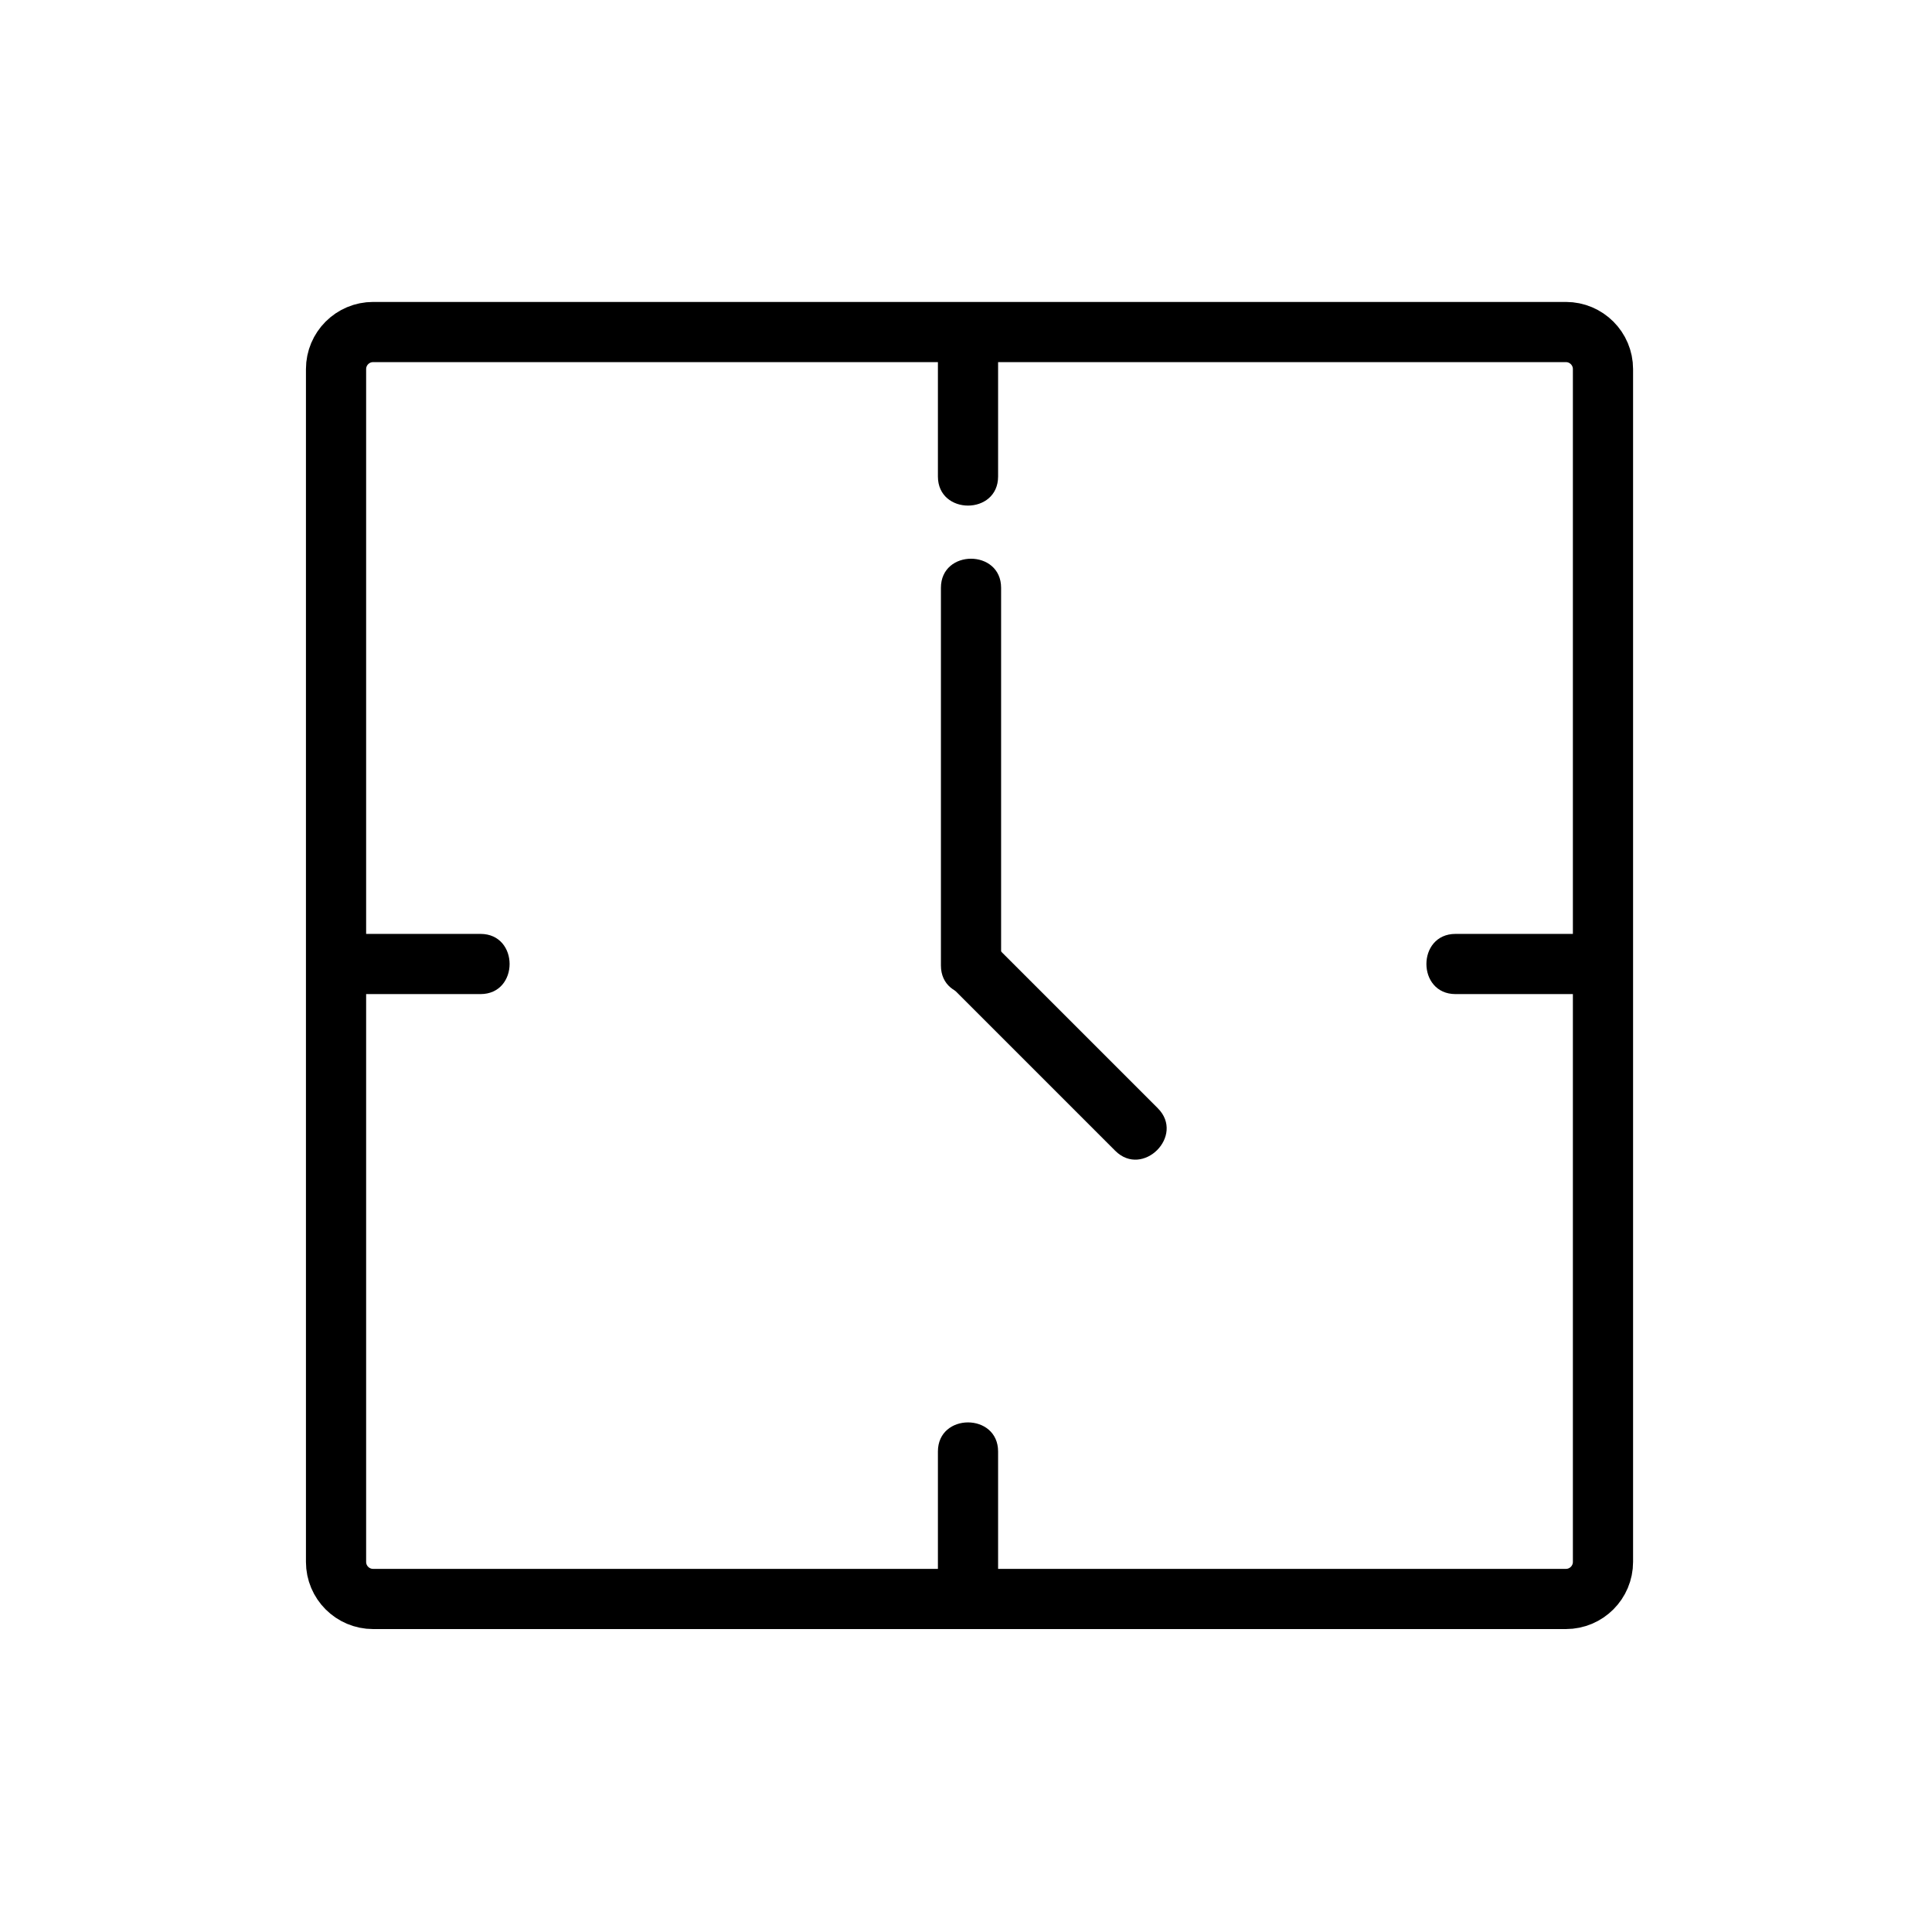
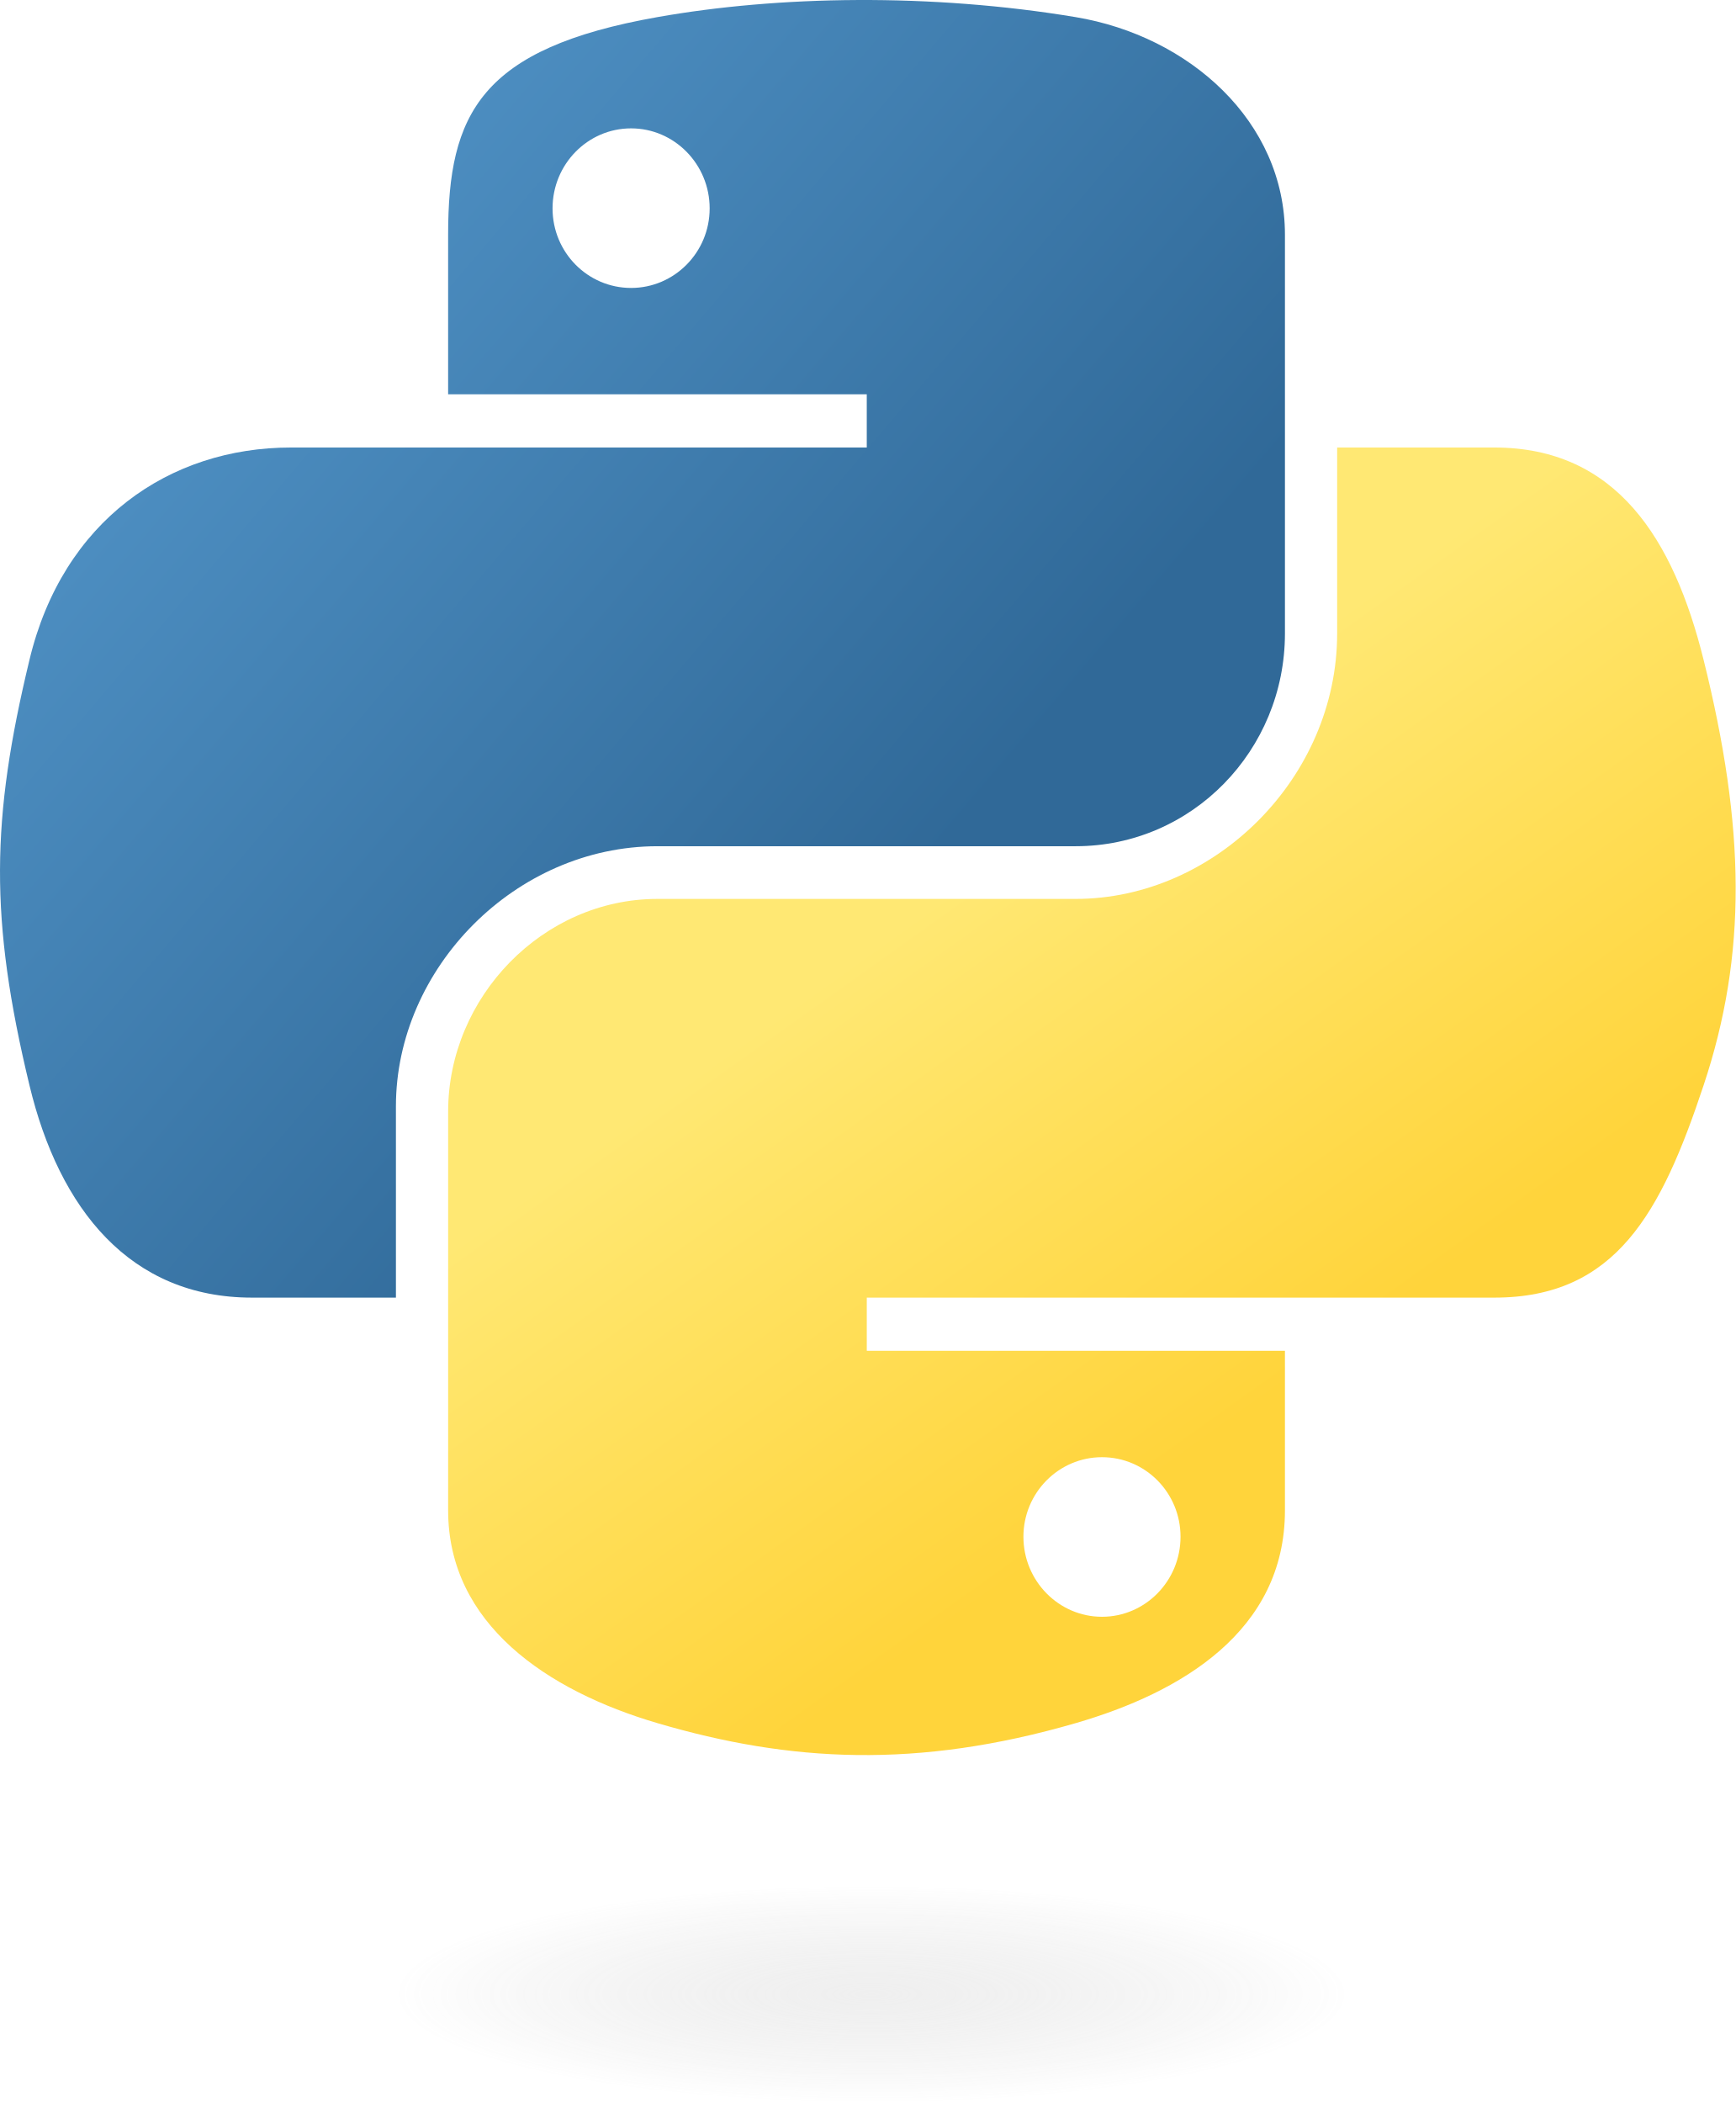
- <svg xmlns="http://www.w3.org/2000/svg" viewBox="20 20 321 321">
-   <path fill="none" stroke="#000" stroke-width="10" d="m75.833,81.328c0-3.402 2.758-6.161 6.161-6.161h198.178c3.402,0 6.161,2.759 6.161,6.161v198.178c0,3.402-2.759,6.161-6.161,6.161h-198.178c-3.403,0-6.161-2.759-6.161-6.161v-198.178z" />
-   <g fill="#000">
-     <path d="m76.833,185.167c7.667,0 15.333,0 23,0 6.449,0 6.449-10 0-10-7.667,0-15.333,0-23,0-6.449,0-6.449,10 0,10z" />
-     <path d="m261.833,185.167c7.5,0 15,0 22.5,0 6.448,0 6.448-10 0-10-7.5,0-15,0-22.5,0-6.448,0-6.448,10 0,10z" />
-     <path d="m175.833,77.667c0,7.167 0,14.333 0,21.5 0,6.449 10,6.449 10,0 0-7.167 0-14.333 0-21.5 0-6.449-10-6.449-10,0z" />
-     <path d="m175.833,261.167c0,7.333 0,14.667 0,22 0,6.448 10,6.448 10,0 0-7.333 0-14.667 0-22 0-6.448-10-6.448-10,0z" />
-     <path d="m176.333,117.667c0,20.917 0,41.833 0,62.75 0,6.448 10,6.448 10,0 0-20.917 0-41.833 0-62.75 0-6.449-10-6.449-10,0z" />
-     <path d="m178.297,184.202c9,9 18,18 27,27 4.563,4.564 11.635-2.507 7.07-7.07-9-9-18-18-27-27-4.562-4.564-11.633,2.507-7.07,7.07z" />
-   </g>
+ <svg xmlns="http://www.w3.org/2000/svg" xmlns:xlink="http://www.w3.org/1999/xlink" version="1.0" id="svg2" width="83.371pt" height="101.001pt">
+   <defs id="defs4">
+     <linearGradient id="linearGradient2795">
+       <stop style="stop-color:#b8b8b8;stop-opacity:0.498;" offset="0" id="stop2797" />
+       <stop style="stop-color:#7f7f7f;stop-opacity:0;" offset="1" id="stop2799" />
+     </linearGradient>
+     <linearGradient id="linearGradient2787">
+       <stop style="stop-color:#7f7f7f;stop-opacity:0.5;" offset="0" id="stop2789" />
+       <stop style="stop-color:#7f7f7f;stop-opacity:0;" offset="1" id="stop2791" />
+     </linearGradient>
+     <linearGradient id="linearGradient3676">
+       <stop style="stop-color:#b2b2b2;stop-opacity:0.5;" offset="0" id="stop3678" />
+       <stop style="stop-color:#b3b3b3;stop-opacity:0;" offset="1" id="stop3680" />
+     </linearGradient>
+     <linearGradient id="linearGradient3236">
+       <stop style="stop-color:#f4f4f4;stop-opacity:1" offset="0" id="stop3244" />
+       <stop style="stop-color:white;stop-opacity:1" offset="1" id="stop3240" />
+     </linearGradient>
+     <linearGradient id="linearGradient4671">
+       <stop style="stop-color:#ffd43b;stop-opacity:1;" offset="0" id="stop4673" />
+       <stop style="stop-color:#ffe873;stop-opacity:1" offset="1" id="stop4675" />
+     </linearGradient>
+     <linearGradient id="linearGradient4689">
+       <stop style="stop-color:#5a9fd4;stop-opacity:1;" offset="0" id="stop4691" />
+       <stop style="stop-color:#306998;stop-opacity:1;" offset="1" id="stop4693" />
+     </linearGradient>
+     <linearGradient x1="224.24" y1="144.757" x2="-65.309" y2="144.757" id="linearGradient2987" xlink:href="#linearGradient4671" gradientUnits="userSpaceOnUse" gradientTransform="translate(100.2702,99.61116)" />
+     <linearGradient x1="172.942" y1="77.476" x2="26.67" y2="76.313" id="linearGradient2990" xlink:href="#linearGradient4689" gradientUnits="userSpaceOnUse" gradientTransform="translate(100.2702,99.61116)" />
+     <linearGradient xlink:href="#linearGradient4689" id="linearGradient2587" gradientUnits="userSpaceOnUse" gradientTransform="translate(100.2702,99.61116)" x1="172.942" y1="77.476" x2="26.67" y2="76.313" />
+     <linearGradient xlink:href="#linearGradient4671" id="linearGradient2589" gradientUnits="userSpaceOnUse" gradientTransform="translate(100.2702,99.61116)" x1="224.24" y1="144.757" x2="-65.309" y2="144.757" />
+     <linearGradient xlink:href="#linearGradient4689" id="linearGradient2248" gradientUnits="userSpaceOnUse" gradientTransform="translate(100.2702,99.61116)" x1="172.942" y1="77.476" x2="26.67" y2="76.313" />
+     <linearGradient xlink:href="#linearGradient4671" id="linearGradient2250" gradientUnits="userSpaceOnUse" gradientTransform="translate(100.2702,99.61116)" x1="224.24" y1="144.757" x2="-65.309" y2="144.757" />
+     <linearGradient xlink:href="#linearGradient4671" id="linearGradient2255" gradientUnits="userSpaceOnUse" gradientTransform="matrix(0.562541,0,0,0.567972,-11.5974,-7.60954)" x1="224.24" y1="144.757" x2="-65.309" y2="144.757" />
+     <linearGradient xlink:href="#linearGradient4689" id="linearGradient2258" gradientUnits="userSpaceOnUse" gradientTransform="matrix(0.562541,0,0,0.567972,-11.5974,-7.60954)" x1="172.942" y1="76.176" x2="26.67" y2="76.313" />
+     <radialGradient xlink:href="#linearGradient2795" id="radialGradient2801" cx="61.519" cy="132.286" fx="61.519" fy="132.286" r="29.037" gradientTransform="matrix(1,0,0,0.177966,0,108.7434)" gradientUnits="userSpaceOnUse" />
+     <linearGradient xlink:href="#linearGradient4671" id="linearGradient1475" gradientUnits="userSpaceOnUse" gradientTransform="matrix(0.562541,0,0,0.567972,-14.99112,-11.70237)" x1="150.961" y1="192.352" x2="112.031" y2="137.273" />
+     <linearGradient xlink:href="#linearGradient4689" id="linearGradient1478" gradientUnits="userSpaceOnUse" gradientTransform="matrix(0.562541,0,0,0.567972,-14.99112,-11.70237)" x1="26.649" y1="20.604" x2="135.665" y2="114.398" />
+     <radialGradient xlink:href="#linearGradient2795" id="radialGradient1480" gradientUnits="userSpaceOnUse" gradientTransform="matrix(1.7490565e-8,-0.239947,1.054668,3.7915457e-7,-83.7008,142.462)" cx="61.519" cy="132.286" fx="61.519" fy="132.286" r="29.037" />
+   </defs>
+   <path style="fill:url(#linearGradient1478);fill-opacity:1" d="M 54.919,9.1927421e-4 C 50.335,0.022 45.958,0.413 42.106,1.095 30.76,3.099 28.7,7.295 28.7,15.032 v 10.219 h 26.812 v 3.406 h -26.812 -10.062 c -7.792,0 -14.616,4.684 -16.75,13.594 -2.462,10.213 -2.571,16.586 0,27.25 1.906,7.938 6.458,13.594 14.25,13.594 h 9.219 v -12.25 c 0,-8.85 7.657,-16.656 16.75,-16.656 h 26.781 c 7.455,0 13.406,-6.138 13.406,-13.625 v -25.531 c 0,-7.266 -6.13,-12.725 -13.406,-13.937 C 64.282,0.328 59.502,-0.02 54.919,9.1927421e-4 Z m -14.5,8.219 c 2.77,0 5.031,2.299 5.031,5.125 -2e-6,2.816 -2.262,5.094 -5.031,5.094 -2.779,-1e-6 -5.031,-2.277 -5.031,-5.094 -10e-7,-2.826 2.252,-5.125 5.031,-5.125 z" id="path1948" />
+   <path style="fill:url(#linearGradient1475);fill-opacity:1" d="m 85.638,28.657 v 11.906 c 0,9.231 -7.826,17 -16.75,17 h -26.781 c -7.336,0 -13.406,6.278 -13.406,13.625 v 25.531 c 0,7.266 6.319,11.54 13.406,13.625 8.487,2.496 16.626,2.947 26.781,0 6.75,-1.954 13.406,-5.888 13.406,-13.625 V 86.501 h -26.781 v -3.406 h 26.781 13.406 c 7.792,0 10.696,-5.435 13.406,-13.594 2.799,-8.399 2.68,-16.476 0,-27.25 -1.926,-7.757 -5.604,-13.594 -13.406,-13.594 z m -15.062,64.656 c 2.779,3e-6 5.031,2.277 5.031,5.094 -2e-6,2.826 -2.252,5.125 -5.031,5.125 -2.77,0 -5.031,-2.299 -5.031,-5.125 2e-6,-2.816 2.262,-5.094 5.031,-5.094 z" id="path1950" />
+   <ellipse style="opacity:0.444;fill:url(#radialGradient1480);fill-opacity:1;fill-rule:nonzero;stroke:none;stroke-width:15.417;stroke-miterlimit:4;stroke-dasharray:none;stroke-opacity:1" id="path1894" cx="55.817" cy="127.701" rx="35.931" ry="6.967" />
</svg>
